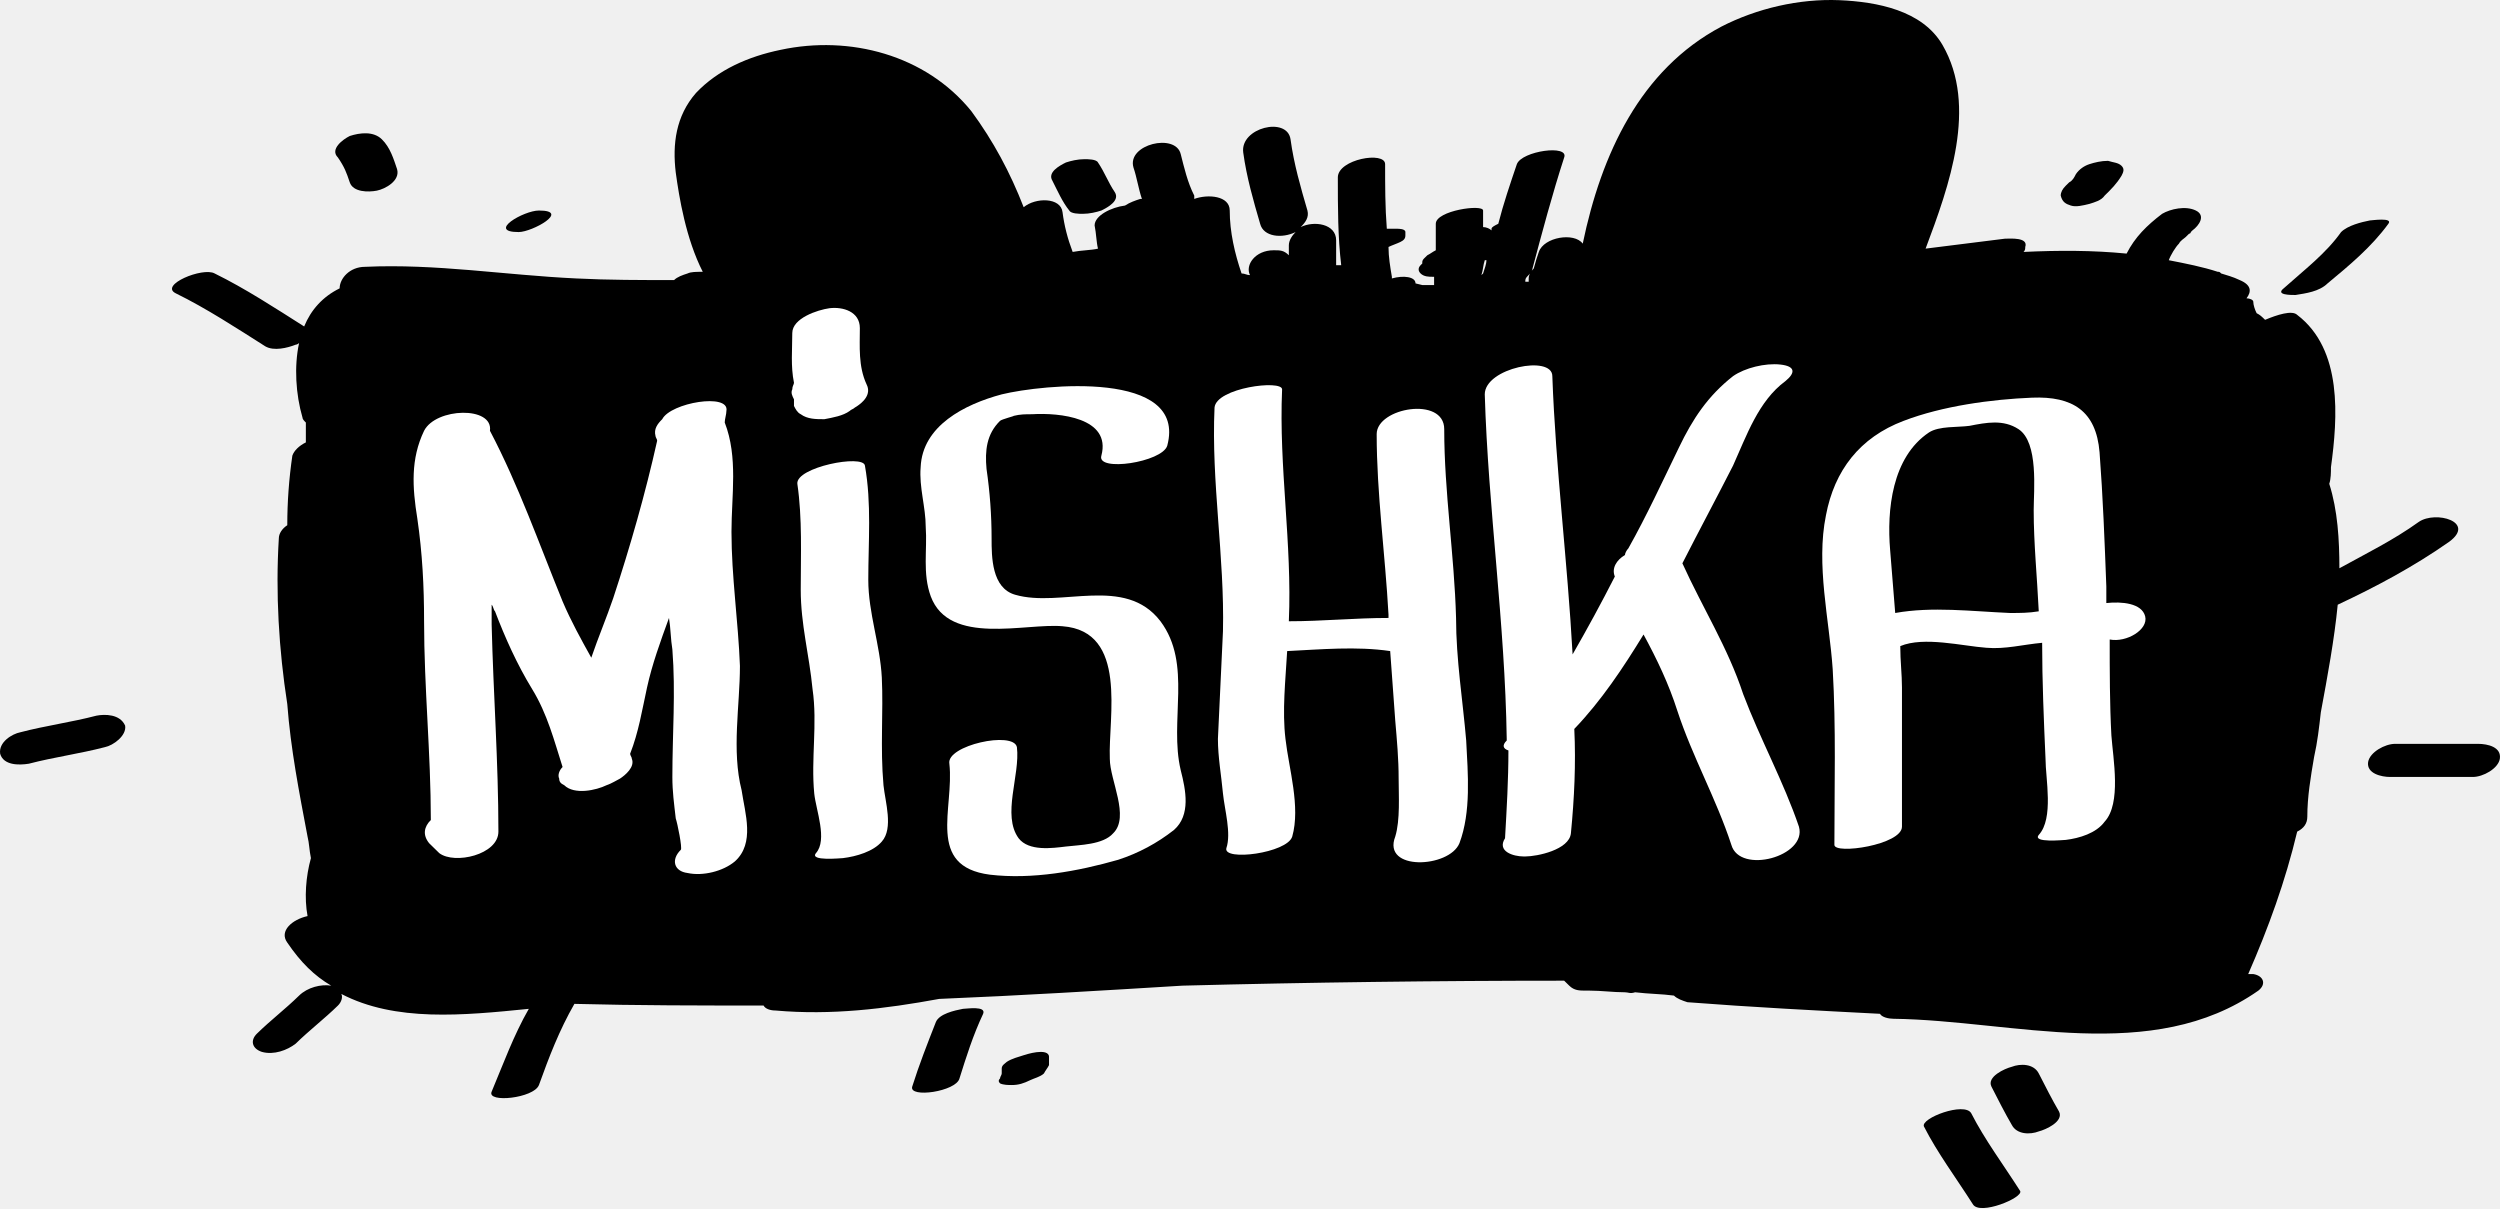
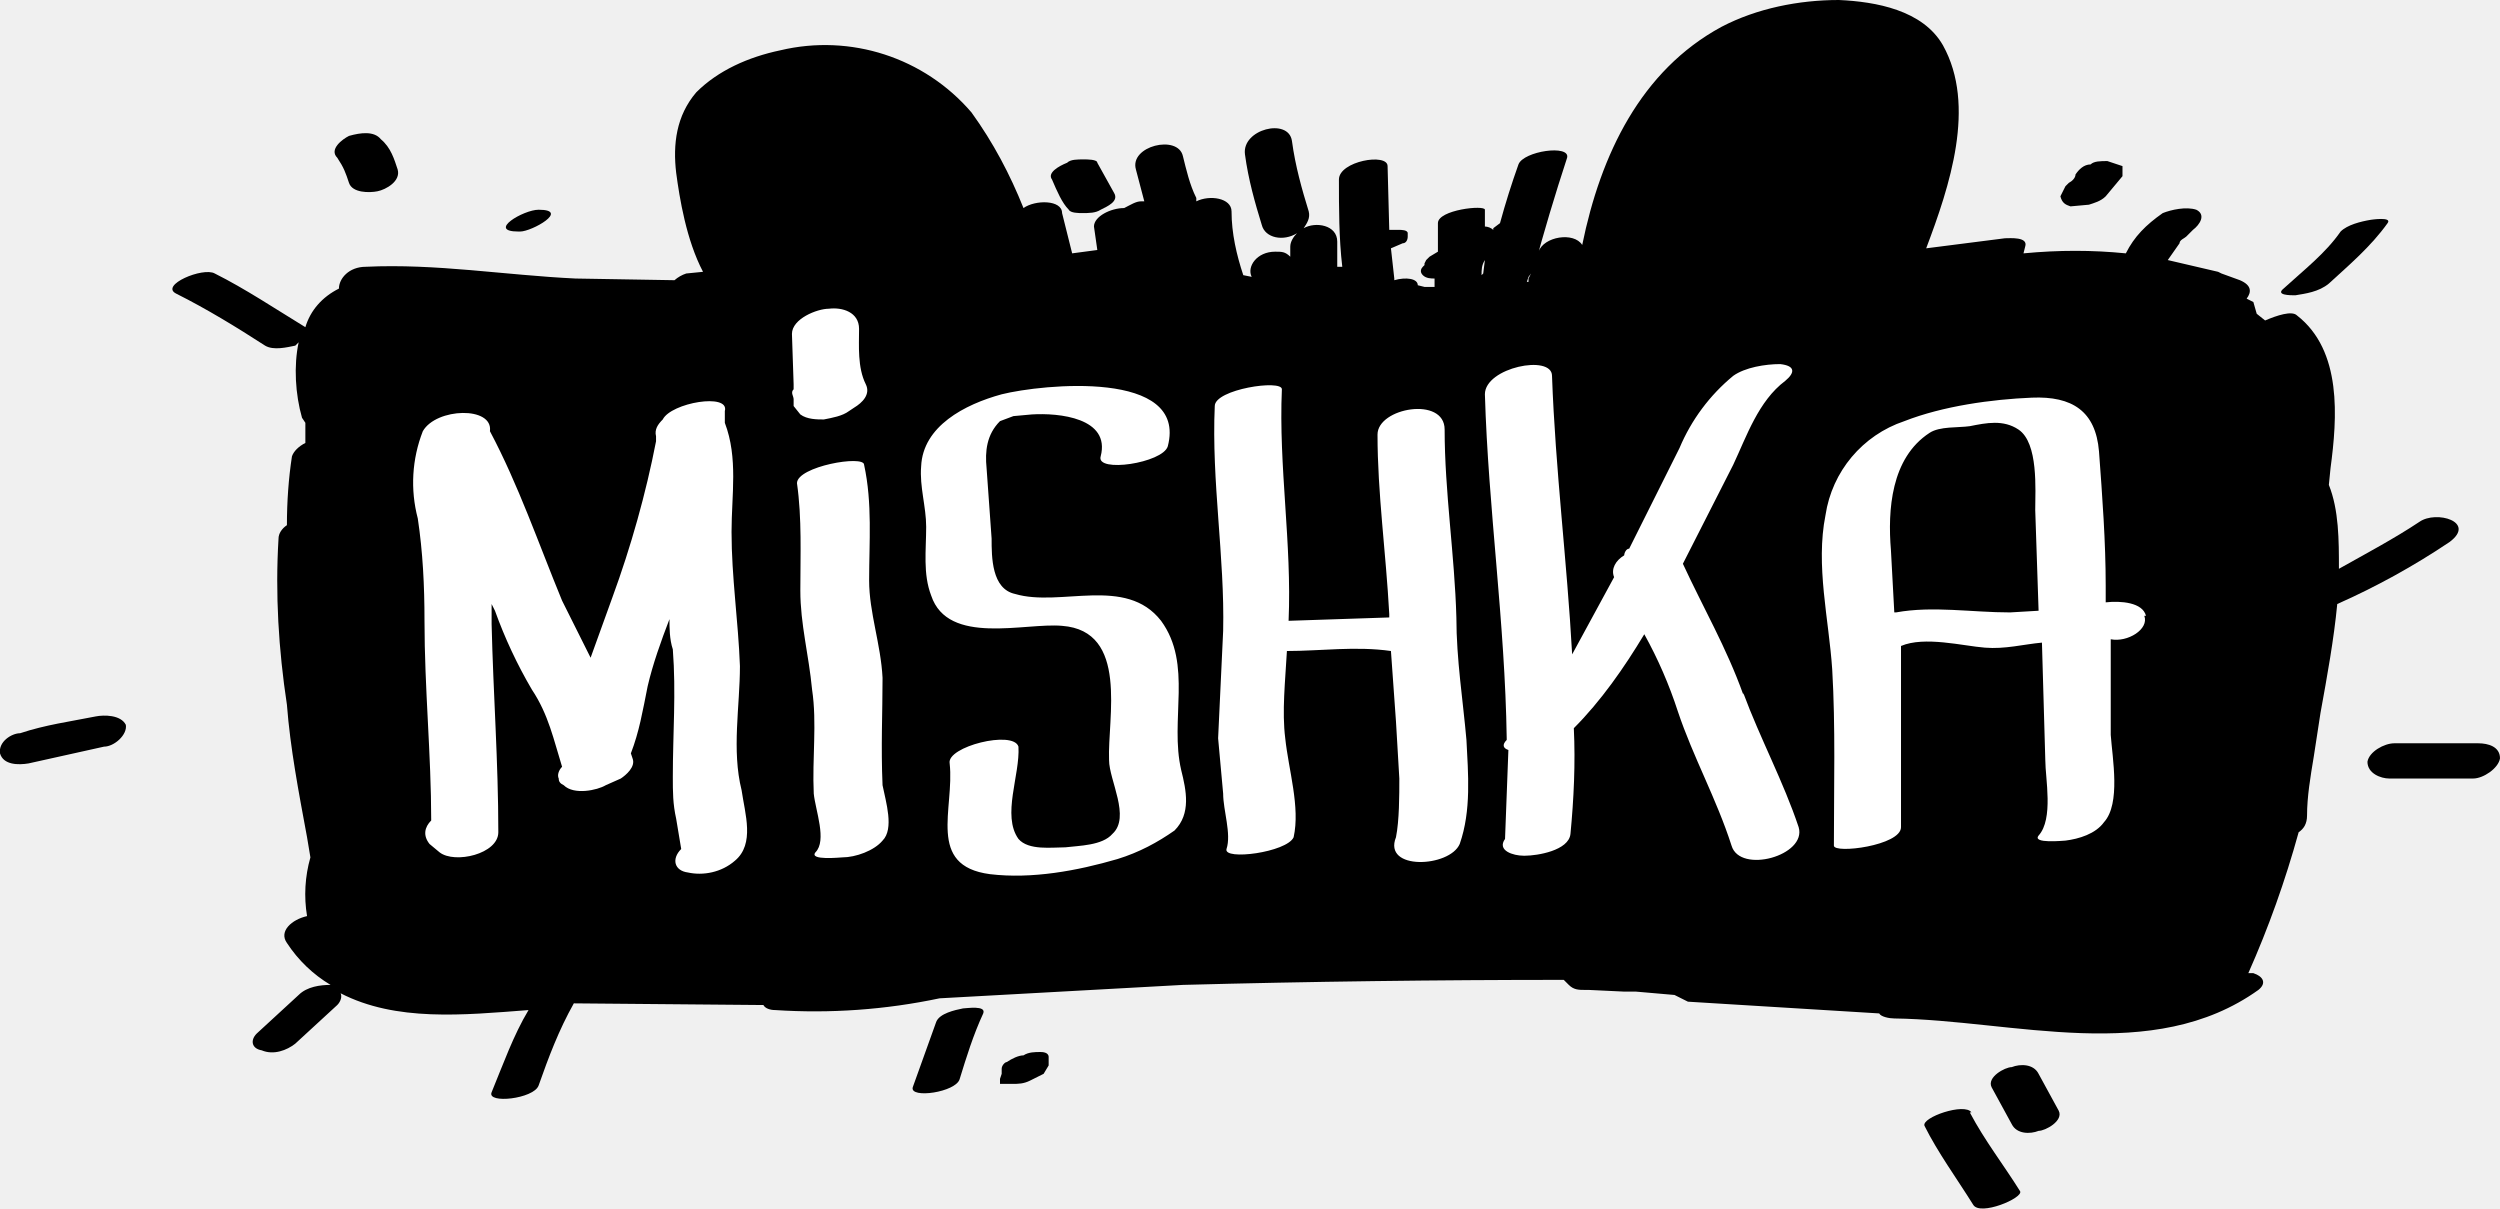
- <svg xmlns="http://www.w3.org/2000/svg" width="149" height="72" viewBox="0 0 149 72" fill="none">
-   <path d="M144.16 31.105C142.65 32.191 141.039 32.981 139.428 33.869C139.428 32.191 139.328 30.414 138.824 28.835C138.925 28.539 138.925 28.144 138.925 27.848C139.328 24.886 139.63 20.839 136.912 18.766C136.61 18.47 135.704 18.766 134.999 19.062C134.798 18.865 134.697 18.766 134.496 18.667C134.395 18.47 134.295 18.174 134.295 17.977C134.295 17.878 134.093 17.779 133.892 17.779C134.194 17.384 134.194 16.989 133.489 16.693C133.087 16.496 132.684 16.397 132.382 16.298C132.281 16.2 132.281 16.2 132.181 16.2C131.275 15.903 130.268 15.706 129.261 15.509C129.362 15.213 129.664 14.719 129.865 14.521C129.966 14.324 130.167 14.225 130.268 14.127C130.369 14.028 130.369 14.028 130.469 13.929C130.469 13.929 130.57 13.929 130.57 13.831C130.57 13.831 130.57 13.831 130.671 13.732C131.073 13.436 131.476 12.843 130.872 12.547C130.268 12.251 129.362 12.448 128.859 12.745C127.953 13.436 127.248 14.127 126.745 15.114C124.732 14.916 122.718 14.916 120.604 15.015C120.705 14.916 120.705 14.818 120.705 14.719C120.906 14.127 119.799 14.225 119.497 14.225C117.886 14.423 116.376 14.62 114.766 14.818C116.175 11.066 117.886 6.328 115.772 2.676C114.564 0.603 111.847 0.109 109.632 0.011C107.216 -0.088 104.699 0.504 102.585 1.59C97.754 4.157 95.438 9.191 94.331 14.521C93.828 13.831 92.016 14.127 91.714 15.015C91.613 15.311 91.512 15.607 91.412 16.002C91.21 16.2 91.11 16.397 91.11 16.595C91.11 16.693 91.11 16.693 91.11 16.792C91.009 16.792 91.009 16.792 90.908 16.792C90.908 16.693 90.908 16.595 91.009 16.496C91.11 16.397 91.21 16.298 91.311 16.101C91.915 13.831 92.519 11.56 93.224 9.388C93.526 8.599 90.707 8.994 90.405 9.783C90.002 10.968 89.6 12.152 89.298 13.337C89.097 13.436 88.895 13.534 88.895 13.633V13.732C88.794 13.633 88.593 13.534 88.392 13.534C88.392 13.238 88.392 12.942 88.392 12.547C88.392 12.152 85.573 12.547 85.573 13.337C85.573 13.831 85.573 14.324 85.573 14.916C85.372 15.015 85.271 15.114 85.07 15.213C84.969 15.311 84.969 15.311 84.869 15.41C84.768 15.509 84.768 15.607 84.768 15.607V15.706C84.768 15.706 84.768 15.706 84.667 15.805C84.567 15.903 84.466 16.101 84.667 16.298C84.869 16.496 85.171 16.496 85.372 16.496H85.472C85.472 16.693 85.472 16.792 85.472 16.989C85.271 16.989 84.969 16.989 84.768 16.989L84.365 16.891C84.365 16.496 83.661 16.397 82.956 16.595V16.496C82.855 15.903 82.755 15.311 82.755 14.719C82.956 14.62 83.258 14.521 83.459 14.423C83.661 14.324 83.761 14.225 83.761 14.028C83.761 13.929 83.761 13.929 83.761 13.831C83.761 13.633 83.359 13.633 83.258 13.633C83.057 13.633 82.855 13.633 82.654 13.633C82.553 12.35 82.553 11.066 82.553 9.783C82.553 8.994 79.735 9.487 79.735 10.573C79.735 12.35 79.735 14.127 79.936 15.805C79.835 15.805 79.735 15.805 79.634 15.805C79.634 15.311 79.634 14.818 79.634 14.324C79.634 13.337 78.325 13.139 77.52 13.534C77.822 13.238 78.023 12.942 77.923 12.547C77.52 11.165 77.117 9.783 76.916 8.303C76.715 6.921 73.896 7.612 74.097 9.092C74.299 10.573 74.701 11.955 75.104 13.337C75.305 14.127 76.413 14.225 77.218 13.831C77.017 14.028 76.815 14.324 76.815 14.62C76.815 14.818 76.815 15.015 76.815 15.213C76.513 14.916 76.312 14.916 75.909 14.916C74.802 14.916 74.198 15.805 74.5 16.397C74.299 16.397 74.198 16.298 73.997 16.298C73.594 15.114 73.292 13.831 73.292 12.547C73.292 11.659 71.984 11.56 71.178 11.856C71.178 11.758 71.178 11.758 71.178 11.659C70.776 10.869 70.574 9.981 70.373 9.191C70.071 7.908 67.152 8.599 67.554 9.981C67.756 10.573 67.856 11.264 68.058 11.856C68.058 11.856 68.058 11.856 67.957 11.856C67.655 11.955 67.353 12.054 67.051 12.251C66.246 12.35 65.239 12.843 65.239 13.436C65.34 13.929 65.34 14.423 65.44 14.818C65.038 14.916 64.434 14.916 63.93 15.015C63.629 14.225 63.427 13.436 63.327 12.646C63.226 11.758 61.716 11.758 61.011 12.35C60.206 10.277 59.199 8.401 57.891 6.624C55.173 3.268 50.643 2.084 46.516 2.972C44.603 3.367 42.791 4.157 41.482 5.539C40.274 6.921 40.073 8.599 40.274 10.277C40.476 11.758 40.878 14.225 41.885 16.2C41.482 16.2 41.18 16.2 40.979 16.298C40.677 16.397 40.375 16.496 40.174 16.693C38.261 16.693 36.248 16.693 34.335 16.595C30.107 16.397 25.98 15.706 21.752 15.903C20.846 15.903 20.242 16.595 20.242 17.187C19.236 17.68 18.531 18.47 18.128 19.457C16.417 18.371 14.605 17.187 12.793 16.298C12.088 15.903 9.471 16.989 10.478 17.483C12.29 18.371 14.102 19.556 15.813 20.642C16.316 20.938 17.122 20.74 17.625 20.543C17.625 20.543 17.726 20.543 17.826 20.444C17.524 21.826 17.625 23.504 18.028 24.886C18.028 24.985 18.128 25.084 18.229 25.183C18.229 25.479 18.229 25.873 18.229 26.17C18.229 26.268 18.229 26.268 18.229 26.367C17.826 26.564 17.524 26.861 17.424 27.157C17.222 28.539 17.122 29.921 17.122 31.303C16.82 31.5 16.618 31.796 16.618 32.092C16.417 35.35 16.618 38.706 17.122 41.964C17.323 44.629 17.826 47.196 18.33 49.861C18.43 50.256 18.43 50.651 18.531 51.144C18.229 52.23 18.128 53.513 18.33 54.599C17.424 54.797 16.618 55.487 17.122 56.178C17.927 57.363 18.732 58.153 19.739 58.745C19.135 58.646 18.33 58.844 17.826 59.337C17.021 60.127 16.115 60.818 15.31 61.608C14.907 62.002 15.008 62.496 15.612 62.694C16.316 62.891 17.122 62.595 17.625 62.2C18.43 61.41 19.336 60.719 20.142 59.93C20.343 59.732 20.444 59.436 20.343 59.239C23.564 60.917 27.591 60.522 31.517 60.127C30.611 61.706 30.007 63.385 29.302 65.063C29 65.754 31.819 65.457 32.121 64.668C32.725 62.99 33.329 61.41 34.234 59.831C37.959 59.93 41.784 59.93 45.509 59.93C45.61 60.127 45.912 60.226 46.214 60.226C49.535 60.522 52.757 60.127 55.978 59.535C60.81 59.337 65.642 59.041 70.474 58.745C78.023 58.548 85.674 58.449 93.224 58.449C93.324 58.548 93.425 58.646 93.526 58.745C93.828 59.041 94.13 59.041 94.532 59.041C94.633 59.041 94.633 59.041 94.734 59.041C95.438 59.041 96.143 59.14 96.848 59.14C97.049 59.14 97.15 59.239 97.452 59.14C98.257 59.239 99.062 59.239 99.767 59.337C99.968 59.535 100.27 59.633 100.572 59.732C104.397 60.028 108.223 60.226 112.048 60.423C112.149 60.621 112.551 60.719 112.853 60.719C120 60.818 128.255 63.483 134.597 59.041C135.1 58.646 134.899 58.153 134.295 58.054C134.194 58.054 134.093 58.054 133.993 58.054C135.201 55.29 136.207 52.526 136.912 49.565C137.315 49.367 137.516 49.071 137.516 48.676C137.516 47.492 137.717 46.307 137.919 45.123C138.12 44.234 138.221 43.346 138.321 42.457C138.724 40.286 139.126 38.114 139.328 36.041C141.643 34.955 143.858 33.771 145.972 32.29C147.582 31.105 145.166 30.414 144.16 31.105ZM88.392 16.298L88.291 16.397C88.392 16.101 88.392 15.805 88.493 15.509H88.593C88.593 15.706 88.493 16.002 88.392 16.298Z" fill="black" />
-   <path d="M63.729 12.547C63.83 12.744 64.333 12.744 64.534 12.744C64.937 12.744 65.34 12.646 65.642 12.547C66.044 12.349 66.749 11.954 66.447 11.461C66.044 10.869 65.843 10.276 65.44 9.684C65.34 9.487 64.836 9.487 64.635 9.487C64.232 9.487 63.83 9.585 63.528 9.684C63.125 9.882 62.42 10.276 62.722 10.77C63.024 11.362 63.326 12.053 63.729 12.547Z" fill="black" />
-   <path d="M20.846 10.869C21.047 11.461 21.953 11.461 22.457 11.363C22.96 11.264 23.866 10.77 23.665 10.079C23.463 9.487 23.262 8.796 22.759 8.303C22.255 7.809 21.45 7.908 20.846 8.105C20.443 8.303 19.638 8.895 20.141 9.388C20.544 9.981 20.645 10.277 20.846 10.869Z" fill="black" />
-   <path d="M30.912 13.831C31.718 13.831 34.033 12.547 32.12 12.547C31.214 12.547 29 13.831 30.912 13.831Z" fill="black" />
-   <path d="M123.423 12.251C123.725 12.35 124.128 12.251 124.53 12.152C124.832 12.054 125.235 11.955 125.436 11.659C125.839 11.264 126.141 10.968 126.443 10.474C126.544 10.277 126.644 10.079 126.443 9.882C126.242 9.685 125.94 9.685 125.638 9.586C125.235 9.586 124.832 9.685 124.53 9.783C124.228 9.882 123.926 10.079 123.725 10.376C123.624 10.573 123.524 10.771 123.322 10.869C123.222 10.968 123.222 10.968 123.121 11.067C122.92 11.264 122.819 11.461 122.819 11.659C122.92 12.054 123.121 12.152 123.423 12.251Z" fill="black" />
-   <path d="M136.811 17.582C137.415 17.483 138.22 17.384 138.723 16.891C140.032 15.805 141.341 14.719 142.347 13.337C142.649 12.942 141.341 13.139 141.24 13.139C140.737 13.238 139.931 13.436 139.529 13.831C138.623 15.114 137.314 16.101 136.106 17.187C135.603 17.582 136.509 17.582 136.811 17.582Z" fill="black" />
-   <path d="M147.683 44.333C146.072 44.333 144.461 44.333 142.75 44.333C142.146 44.333 141.24 44.827 141.139 45.419C141.039 46.11 141.945 46.307 142.448 46.307C144.059 46.307 145.669 46.307 147.381 46.307C147.985 46.307 148.891 45.814 148.991 45.222C149.092 44.531 148.287 44.333 147.683 44.333Z" fill="black" />
-   <path d="M57.387 60.127C56.884 60.225 55.978 60.423 55.777 60.916C55.273 62.2 54.77 63.483 54.367 64.766C54.166 65.457 56.985 65.062 57.186 64.273C57.589 62.989 57.991 61.706 58.595 60.423C58.797 59.929 57.589 60.127 57.387 60.127Z" fill="black" />
-   <path d="M62.018 62.694C61.716 62.694 61.313 62.792 61.011 62.891C60.709 62.99 60.307 63.088 60.005 63.286C59.904 63.385 59.703 63.483 59.703 63.681C59.703 63.779 59.703 63.878 59.703 63.977C59.703 64.076 59.602 64.174 59.602 64.273C59.501 64.372 59.501 64.47 59.602 64.569C59.803 64.668 60.105 64.668 60.307 64.668C60.709 64.668 61.011 64.569 61.414 64.372C61.615 64.273 62.018 64.174 62.219 63.977C62.32 63.779 62.421 63.681 62.521 63.483C62.521 63.286 62.521 63.187 62.521 62.99C62.521 62.694 62.119 62.694 62.018 62.694Z" fill="black" />
-   <path d="M117.483 66.346C117.081 65.655 114.464 66.642 114.665 67.135C115.47 68.715 116.577 70.195 117.584 71.775C117.987 72.466 120.604 71.38 120.403 70.985C119.396 69.406 118.289 67.925 117.483 66.346Z" fill="black" />
-   <path d="M121.51 63.977C121.208 63.384 120.403 63.384 119.899 63.582C119.497 63.681 118.39 64.174 118.692 64.766C119.094 65.556 119.497 66.346 119.899 67.037C120.201 67.629 121.007 67.629 121.51 67.432C121.913 67.333 123.02 66.839 122.718 66.247C122.315 65.556 121.913 64.766 121.51 63.977Z" fill="black" />
-   <path d="M5.746 42.654C4.237 43.049 2.727 43.247 1.217 43.642C0.713 43.74 -0.092 44.234 0.009 44.925C0.21 45.616 1.116 45.616 1.72 45.517C3.23 45.122 4.74 44.925 6.25 44.53C6.753 44.431 7.558 43.839 7.458 43.247C7.156 42.556 6.25 42.556 5.746 42.654Z" fill="black" />
-   <path d="M44.1 39.692C43.999 37.027 43.596 34.362 43.596 31.696C43.596 29.525 43.999 27.254 43.194 25.181C43.194 24.984 43.294 24.688 43.294 24.49C43.496 23.404 39.972 23.997 39.469 24.984C39.167 25.28 38.966 25.576 39.066 25.971C39.066 26.07 39.167 26.169 39.167 26.267C38.462 29.426 37.556 32.585 36.55 35.645C36.147 36.83 35.644 38.014 35.241 39.199C34.637 38.113 34.033 37.027 33.53 35.842C32.121 32.387 30.913 28.933 29.201 25.675C29.403 24.194 25.98 24.293 25.275 25.675C24.47 27.353 24.571 29.031 24.873 30.907C25.175 32.98 25.275 34.954 25.275 37.027C25.275 40.975 25.678 44.924 25.678 48.873C25.275 49.267 25.175 49.761 25.577 50.255C25.779 50.452 25.98 50.649 26.181 50.847C27.087 51.538 29.705 50.946 29.705 49.563C29.705 45.418 29.403 41.37 29.302 37.224C29.302 36.83 29.302 36.435 29.302 36.04C29.403 36.139 29.403 36.336 29.503 36.435C30.107 38.014 30.812 39.593 31.718 41.074C32.624 42.555 33.026 44.134 33.53 45.714C33.328 45.911 33.228 46.207 33.328 46.405C33.328 46.602 33.429 46.701 33.63 46.8C34.234 47.392 35.543 47.096 36.147 46.8C36.449 46.701 36.751 46.503 36.952 46.405C37.254 46.207 37.858 45.714 37.657 45.22C37.657 45.121 37.556 45.023 37.556 44.924C38.06 43.641 38.261 42.358 38.563 40.975C38.865 39.593 39.368 38.212 39.872 36.83C39.972 37.422 39.972 38.113 40.073 38.705C40.274 41.272 40.073 43.739 40.073 46.306C40.073 47.194 40.174 47.885 40.274 48.774C40.375 49.07 40.677 50.551 40.576 50.649C39.972 51.242 40.174 51.933 40.979 52.031C41.885 52.229 43.093 51.933 43.798 51.34C45.006 50.255 44.402 48.478 44.2 47.096C43.596 44.727 44.1 42.061 44.1 39.692Z" fill="white" />
-   <path d="M52.556 40.384C52.455 38.41 51.75 36.534 51.75 34.56C51.75 32.289 51.952 30.019 51.549 27.749C51.448 27.058 47.422 27.847 47.522 28.834C47.824 30.907 47.724 33.079 47.724 35.152C47.724 37.225 48.227 39.002 48.428 41.075C48.73 43.148 48.328 45.221 48.529 47.294C48.63 48.281 49.334 50.058 48.63 50.848C48.227 51.341 50.14 51.144 50.24 51.144C51.046 51.045 52.052 50.749 52.556 50.157C53.26 49.367 52.757 47.788 52.656 46.8C52.455 44.53 52.656 42.457 52.556 40.384Z" fill="white" />
-   <path d="M69.165 37.028C67.051 34.264 63.226 36.238 60.508 35.448C59.099 35.053 59.099 33.178 59.099 32.092C59.099 30.71 58.998 29.328 58.797 27.946C58.696 26.86 58.797 25.873 59.602 25.083C59.703 24.985 60.508 24.787 60.407 24.787C60.81 24.688 61.112 24.688 61.514 24.688C63.125 24.59 66.246 24.886 65.642 27.156C65.34 28.143 69.266 27.551 69.568 26.564C70.776 22.023 62.118 22.912 59.703 23.504C57.488 24.096 54.971 25.379 54.871 27.847C54.77 29.032 55.173 30.216 55.173 31.401C55.273 32.783 54.971 34.165 55.475 35.547C56.582 38.508 61.112 37.126 63.326 37.324C67.252 37.62 66.044 42.753 66.145 45.221C66.145 46.504 67.353 48.676 66.346 49.663C65.742 50.354 64.333 50.354 63.528 50.453C62.722 50.551 61.313 50.749 60.709 49.959C59.703 48.577 60.81 46.208 60.608 44.53C60.407 43.543 56.381 44.431 56.582 45.517C56.884 48.182 55.173 51.637 58.998 52.131C61.514 52.427 64.232 51.933 66.648 51.242C67.856 50.847 68.964 50.255 69.97 49.465C70.977 48.577 70.675 47.096 70.373 45.912C69.668 42.95 71.078 39.594 69.165 37.028Z" fill="white" />
-   <path d="M86.781 36.83C86.68 33.079 86.076 29.328 86.076 25.577C86.076 23.602 82.05 24.293 82.05 25.873C82.05 29.427 82.553 32.98 82.755 36.633C82.755 36.731 82.755 36.731 82.755 36.83C80.741 36.83 78.829 37.027 76.815 37.027C77.017 32.388 76.211 27.847 76.413 23.208C76.413 22.615 72.487 23.109 72.386 24.293C72.185 28.735 72.99 33.178 72.889 37.62C72.789 39.791 72.688 41.864 72.588 44.036C72.588 45.122 72.789 46.208 72.889 47.294C72.99 48.281 73.393 49.663 73.091 50.551C72.889 51.341 76.715 50.847 77.017 49.86C77.52 48.083 76.815 45.813 76.614 44.036C76.413 42.358 76.614 40.581 76.715 38.804C78.728 38.706 80.842 38.508 82.855 38.804C82.956 40.186 83.057 41.568 83.157 42.95C83.258 44.135 83.359 45.221 83.359 46.405C83.359 47.392 83.459 48.873 83.157 49.86C82.352 51.933 86.379 51.736 86.983 50.255C87.687 48.38 87.486 46.109 87.385 44.135C87.184 41.766 86.781 39.298 86.781 36.83Z" fill="white" />
-   <path d="M103.894 41.371C102.988 38.607 101.478 36.238 100.27 33.573C101.277 31.599 102.283 29.723 103.29 27.749C104.095 25.972 104.8 23.899 106.411 22.714C107.015 22.221 107.015 21.826 106.109 21.727C105.203 21.628 103.995 21.925 103.29 22.418C101.78 23.603 100.874 24.985 100.069 26.663C99.062 28.736 98.156 30.71 97.049 32.684C96.948 32.783 96.847 32.98 96.847 33.079C96.344 33.375 96.042 33.869 96.244 34.362C95.438 35.942 94.633 37.423 93.727 39.002C93.425 33.474 92.72 27.946 92.519 22.418C92.519 21.135 88.492 21.925 88.492 23.504C88.694 30.315 89.7 37.126 89.801 44.036C89.801 44.036 89.801 44.036 89.801 44.135C89.499 44.431 89.6 44.629 89.902 44.727C89.902 46.504 89.801 48.182 89.7 49.959C89.197 50.749 90.204 51.045 90.808 51.045H90.908C91.613 51.045 93.526 50.65 93.626 49.663C93.828 47.59 93.928 45.517 93.828 43.444C95.438 41.766 96.747 39.792 97.955 37.817C98.76 39.298 99.465 40.779 99.968 42.358C100.874 45.122 102.283 47.59 103.189 50.354C103.693 52.131 107.719 51.045 107.216 49.268C106.31 46.603 104.901 44.036 103.894 41.371Z" fill="white" />
-   <path d="M127.852 36.732C127.651 35.942 126.443 35.843 125.537 35.942C125.537 35.646 125.537 35.251 125.537 34.955C125.436 32.289 125.336 29.624 125.134 26.959C124.933 24.491 123.524 23.603 121.108 23.701C118.692 23.8 115.773 24.195 113.457 25.083C110.84 26.07 109.33 28.045 108.827 30.71C108.223 33.672 109.028 36.929 109.229 39.89C109.431 43.345 109.33 46.899 109.33 50.354C109.33 50.946 113.357 50.354 113.357 49.268C113.357 46.504 113.357 43.74 113.357 40.976C113.357 40.187 113.256 39.397 113.256 38.508C114.665 37.916 116.981 38.508 118.39 38.607C119.497 38.706 120.605 38.41 121.712 38.311C121.712 40.581 121.812 42.95 121.913 45.221C121.913 46.406 122.416 48.775 121.51 49.762C121.108 50.255 123.02 50.058 123.121 50.058C123.926 49.959 124.933 49.663 125.436 48.972C126.443 47.886 125.94 45.221 125.839 43.839C125.738 41.963 125.738 39.989 125.738 38.114C126.745 38.311 128.054 37.521 127.852 36.732ZM112.954 36.534C112.853 35.251 112.753 34.066 112.652 32.783C112.451 30.414 112.753 27.255 114.967 25.774C115.571 25.38 116.679 25.478 117.383 25.38C118.39 25.182 119.397 24.985 120.303 25.577C121.51 26.367 121.208 29.229 121.208 30.414C121.208 32.388 121.41 34.362 121.51 36.435C120.906 36.534 120.403 36.534 119.799 36.534C117.484 36.435 115.169 36.139 112.954 36.534Z" fill="white" />
-   <path d="M49.133 24.984C49.636 24.886 50.24 24.787 50.643 24.491C50.743 24.392 50.844 24.392 50.945 24.293C51.448 23.997 51.951 23.504 51.649 22.911C51.146 21.826 51.247 20.641 51.247 19.555C51.247 18.568 50.24 18.272 49.435 18.37C48.73 18.469 47.22 18.963 47.22 19.851C47.22 20.838 47.12 21.826 47.321 22.813C47.321 22.911 47.22 23.01 47.22 23.207C47.12 23.405 47.22 23.602 47.321 23.8V23.898C47.321 23.997 47.321 24.096 47.321 24.195C47.422 24.392 47.522 24.59 47.724 24.688C48.126 24.984 48.63 24.984 49.133 24.984Z" fill="white" />
+ <svg xmlns="http://www.w3.org/2000/svg" width="149" height="72" fill="none">
+   <path d="M144.2 31.1c-1.5 1-3.2 1.9-4.8 2.8 0-1.7 0-3.5-.6-5l.1-1c.4-3 .7-7-2-9.1-.3-.3-1.2 0-1.9.3l-.5-.4-.2-.7-.4-.2c.3-.4.3-.8-.4-1.1l-1.1-.4-.2-.1-3-.7.7-1c0-.2.3-.3.4-.4l.2-.2.2-.2c.4-.3.8-.9.2-1.2-.6-.2-1.5 0-2 .2-1 .7-1.7 1.4-2.2 2.4-2-.2-4-.2-6.1 0l.1-.4c.2-.6-.9-.5-1.2-.5l-4.7.6c1.4-3.7 3-8.5 1-12.1-1.2-2.1-4-2.6-6.2-2.7-2.4 0-4.9.5-7 1.6-4.8 2.6-7.2 7.6-8.3 13-.5-.8-2.3-.5-2.6.4l-.3 1-.3.6v.2H91l.1-.3.3-.4a131 131 0 012-6.7c.2-.8-2.6-.4-2.9.4a48 48 0 00-1.1 3.5l-.4.3v.1a.8.8 0 00-.5-.2v-1c0-.3-2.8 0-2.8.8V15l-.5.3-.2.2-.1.2v.1l-.1.1c-.1.1-.2.3 0 .5s.5.2.7.2v.5h-.6l-.4-.1c0-.4-.7-.5-1.4-.3v-.1l-.2-1.8.7-.3c.2 0 .3-.2.3-.4v-.2c0-.2-.4-.2-.5-.2h-.6l-.1-3.8c0-.8-2.9-.3-2.9.8 0 1.7 0 3.5.2 5.2h-.3v-1.5c0-1-1.3-1.2-2-.8.2-.3.4-.6.3-1-.4-1.3-.8-2.7-1-4.2-.2-1.4-3-.7-2.8.8.2 1.5.6 2.9 1 4.2.2.8 1.3 1 2.1.5-.2.2-.4.5-.4.8v.6c-.3-.3-.5-.3-.9-.3-1.1 0-1.7.9-1.4 1.5l-.5-.1c-.4-1.2-.7-2.5-.7-3.8 0-.8-1.3-1-2.1-.6v-.2c-.4-.8-.6-1.7-.8-2.5-.3-1.3-3.2-.6-2.8.8l.5 1.9H68c-.3 0-.6.2-1 .4-.8 0-1.8.5-1.8 1.1l.2 1.4-1.5.2-.6-2.4c0-.8-1.6-.8-2.3-.3-.8-2-1.8-3.9-3.1-5.7A11.5 11.5 0 0046.5 3c-1.9.4-3.7 1.2-5 2.5-1.2 1.4-1.4 3.1-1.2 4.8.2 1.5.6 4 1.6 5.9l-1 .1a2 2 0 00-.7.4l-5.9-.1c-4.2-.2-8.3-.9-12.5-.7-1 0-1.6.7-1.6 1.3-1 .5-1.7 1.3-2 2.3-1.8-1.1-3.6-2.3-5.4-3.2-.7-.4-3.3.7-2.3 1.2 1.8.9 3.6 2 5.3 3.1.5.3 1.3.1 1.8 0l.2-.2c-.3 1.4-.2 3.1.2 4.5l.2.3v1.2c-.4.2-.7.5-.8.8-.2 1.3-.3 2.7-.3 4.1-.3.2-.5.5-.5.8-.2 3.3 0 6.6.5 9.9.2 2.6.7 5.2 1.2 7.9l.2 1.2a8 8 0 00-.2 3.5c-.9.2-1.7.9-1.2 1.6a8 8 0 002.6 2.5c-.6 0-1.4.1-1.9.6l-2.5 2.3c-.4.4-.3.9.3 1 .7.3 1.5 0 2-.4l2.5-2.3c.2-.2.3-.5.2-.7 3.3 1.7 7.3 1.3 11.2 1-.9 1.5-1.5 3.2-2.2 4.9-.3.7 2.5.4 2.8-.4.6-1.7 1.2-3.3 2.1-4.9l11.3.1c.1.2.4.3.7.3a36 36 0 009.8-.7l14.5-.8c7.5-.2 15.2-.3 22.7-.3l.3.3c.3.3.6.3 1 .3h.2l2.1.1h.7l2.3.2.8.4 11.4.7c.1.2.6.3.9.3 7.1.1 15.4 2.8 21.7-1.7.5-.4.3-.8-.3-1h-.3c1.2-2.7 2.2-5.5 3-8.4.3-.2.5-.5.5-1 0-1.1.2-2.3.4-3.5l.4-2.6c.4-2.2.8-4.4 1-6.5a44 44 0 006.7-3.7c1.6-1.2-.8-1.9-1.8-1.2zM88.4 16.3l-.1.1c0-.3 0-.6.2-.9l-.1.8z" fill="#000" />
+   <path d="M63.7 12.5c.1.2.6.2.8.2.4 0 .8 0 1.1-.2.4-.2 1.1-.5.8-1l-1-1.8c0-.2-.6-.2-.8-.2-.4 0-.8 0-1 .2-.5.2-1.2.6-.9 1 .3.7.6 1.4 1 1.8zM20.8 10.9c.2.6 1.2.6 1.7.5.5-.1 1.4-.6 1.2-1.3-.2-.6-.4-1.3-1-1.8-.4-.5-1.2-.4-1.9-.2-.4.2-1.2.8-.7 1.3.4.6.5.9.7 1.5zM31 13.8c.7 0 3-1.3 1.1-1.3-.9 0-3.1 1.3-1.2 1.3zM123.4 12.3l1.1-.1c.3-.1.7-.2 1-.5l1-1.2v-.6l-.9-.3c-.4 0-.8 0-1 .2-.4 0-.7.3-.9.6 0 .2-.2.4-.4.5l-.2.2-.3.6c.1.4.3.5.6.6zM136.8 17.6c.6-.1 1.4-.2 2-.7 1.2-1.1 2.5-2.2 3.5-3.6.3-.4-1-.2-1-.2-.6.1-1.4.3-1.8.7-.9 1.3-2.2 2.3-3.4 3.4-.5.4.4.4.7.4zM147.7 44.3h-5c-.6 0-1.5.5-1.6 1.1 0 .7.8 1 1.3 1h5c.6 0 1.5-.6 1.6-1.2 0-.7-.7-.9-1.3-.9zM57.4 60.1c-.5.1-1.4.3-1.6.8l-1.4 3.9c-.2.7 2.6.3 2.8-.5.4-1.3.8-2.6 1.4-3.9.2-.5-1-.3-1.2-.3zM62 62.7c-.3 0-.7 0-1 .2-.3 0-.7.2-1 .4-.1 0-.3.2-.3.4v.3l-.1.3v.3h.7c.4 0 .7 0 1.1-.2l.8-.4.3-.5V63c0-.3-.4-.3-.5-.3zM117.5 66.3c-.4-.6-3 .3-2.8.8.8 1.6 1.9 3.1 2.9 4.7.4.7 3-.4 2.8-.8-1-1.6-2.1-3-3-4.7zM121.5 64c-.3-.6-1.1-.6-1.6-.4-.4 0-1.5.6-1.2 1.2l1.2 2.2c.3.6 1.1.6 1.6.4.4 0 1.5-.6 1.2-1.2l-1.2-2.2zM5.7 42.7c-1.5.3-3 .5-4.5 1-.5 0-1.3.5-1.2 1.2.2.7 1.1.7 1.7.6l4.5-1c.6 0 1.4-.7 1.3-1.3-.3-.6-1.3-.6-1.8-.5z" fill="#000" />
+   <path d="M44.1 39.7c-.1-2.7-.5-5.3-.5-8 0-2.2.4-4.4-.4-6.5v-.7c.3-1.1-3.2-.5-3.7.5-.3.3-.5.6-.4 1v.3c-.6 3.1-1.5 6.3-2.6 9.3l-1.3 3.6-1.7-3.4c-1.4-3.4-2.6-6.9-4.3-10.1.2-1.5-3.2-1.4-4 0a8.4 8.4 0 00-.3 5.2c.3 2 .4 4 .4 6.1 0 4 .4 8 .4 11.9-.4.4-.5.9-.1 1.4l.6.5c.9.7 3.5.1 3.5-1.2 0-4.2-.3-8.2-.4-12.4V36l.2.4a28 28 0 002.2 4.7c1 1.5 1.3 3 1.8 4.6-.2.2-.3.5-.2.7 0 .2.1.3.3.4.6.6 2 .3 2.5 0l.9-.4c.3-.2.9-.7.7-1.2l-.1-.3c.5-1.3.7-2.5 1-4 .3-1.3.8-2.7 1.3-4 0 .5 0 1.2.2 1.8.2 2.6 0 5 0 7.6 0 .9 0 1.6.2 2.5l.3 1.8c-.6.6-.4 1.3.4 1.4.9.2 2 0 2.8-.7 1.2-1 .6-2.8.4-4.2-.6-2.4-.1-5-.1-7.4zM52.6 40.4c-.1-2-.8-3.9-.8-5.8 0-2.3.2-4.6-.3-6.9 0-.6-4 .1-4 1.1.3 2.1.2 4.3.2 6.4 0 2 .5 3.8.7 5.9.3 2 0 4.1.1 6.2.1 1 .8 2.8.1 3.5-.4.5 1.5.3 1.6.3.8 0 1.9-.4 2.4-1 .7-.7.2-2.3 0-3.3-.1-2.3 0-4.3 0-6.4zM69.2 37c-2.1-2.7-6-.8-8.7-1.6-1.4-.3-1.4-2.2-1.4-3.3l-.3-4.2c-.1-1 0-2 .8-2.8l.8-.3 1.1-.1c1.6-.1 4.7.2 4.1 2.5-.3 1 3.7.4 4-.6 1.2-4.6-7.5-3.7-9.9-3.1-2.2.6-4.7 1.9-4.8 4.3-.1 1.2.3 2.4.3 3.6 0 1.4-.2 2.8.3 4.1 1 3 5.6 1.6 7.8 1.8 4 .3 2.7 5.5 2.8 8 0 1.2 1.3 3.4.2 4.4-.6.7-2 .7-2.8.8-.8 0-2.2.2-2.8-.5-1-1.4.1-3.8 0-5.5-.3-1-4.3 0-4.1 1 .3 2.7-1.4 6.1 2.4 6.6 2.5.3 5.2-.2 7.6-.9 1.3-.4 2.4-1 3.4-1.7 1-1 .7-2.4.4-3.6-.7-3 .7-6.3-1.2-8.9zM86.8 36.8c-.1-3.7-.7-7.5-.7-11.2 0-2-4-1.3-4 .3 0 3.5.5 7 .7 10.7v.2l-6 .2c.2-4.6-.6-9.2-.4-13.8 0-.6-4 0-4 1-.2 4.5.6 9 .5 13.4l-.3 6.4.3 3.3c0 1 .5 2.4.2 3.3-.2.7 3.6.2 4-.7.4-1.8-.3-4-.5-5.9-.2-1.6 0-3.4.1-5.2 2 0 4.1-.3 6.2 0l.3 4.2.2 3.4c0 1 0 2.5-.2 3.5-.8 2 3.2 1.8 3.8.4.7-2 .5-4.2.4-6.2-.2-2.3-.6-4.8-.6-7.3zM103.9 41.4c-1-2.8-2.4-5.2-3.6-7.8l3-5.9c.8-1.7 1.5-3.8 3.1-5 .6-.5.6-.9-.3-1-.9 0-2.1.2-2.8.7a11.2 11.2 0 00-3.2 4.3l-3 6c-.2 0-.3.3-.3.4-.5.3-.8.8-.6 1.3L93.7 39c-.3-5.5-1-11-1.2-16.6 0-1.3-4-.5-4 1.1.2 6.8 1.2 13.6 1.3 20.5v.1c-.3.3-.2.5.1.6l-.2 5.3c-.5.7.5 1 1.1 1h.1c.7 0 2.6-.3 2.7-1.3.2-2.1.3-4.2.2-6.3 1.6-1.6 3-3.6 4.2-5.6a26 26 0 012 4.6c.9 2.7 2.3 5.2 3.2 8 .5 1.7 4.5.6 4-1.1-.9-2.7-2.3-5.3-3.3-8zM127.9 36.7c-.2-.8-1.5-.9-2.4-.8v-1c0-2.6-.2-5.3-.4-8-.2-2.4-1.6-3.3-4-3.2-2.4.1-5.3.5-7.6 1.4a7 7 0 00-4.7 5.6c-.6 3 .2 6.2.4 9.2.2 3.4.1 7 .1 10.5 0 .5 4 0 4-1.1V41v-2.5c1.4-.6 3.7 0 5 .1 1.2.1 2.3-.2 3.4-.3l.2 7c0 1.1.5 3.5-.4 4.5-.4.5 1.5.3 1.6.3.8-.1 1.8-.4 2.3-1.1 1-1.1.5-3.8.4-5.2v-5.7c1 .2 2.3-.6 2-1.4zm-15-.2l-.2-3.7c-.2-2.4 0-5.5 2.3-7 .6-.4 1.7-.3 2.4-.4 1-.2 2-.4 2.9.2 1.2.8 1 3.6 1 4.8l.2 6-1.7.1c-2.3 0-4.6-.4-6.8 0zM49.1 25c.5-.1 1.1-.2 1.5-.5l.3-.2c.5-.3 1-.8.7-1.4-.5-1-.4-2.3-.4-3.3s-1-1.3-1.8-1.2c-.7 0-2.2.6-2.2 1.5l.1 3v.3c-.2.2 0 .4 0 .6v.4l.4.5c.4.3 1 .3 1.4.3z" fill="#fff" />
</svg>
